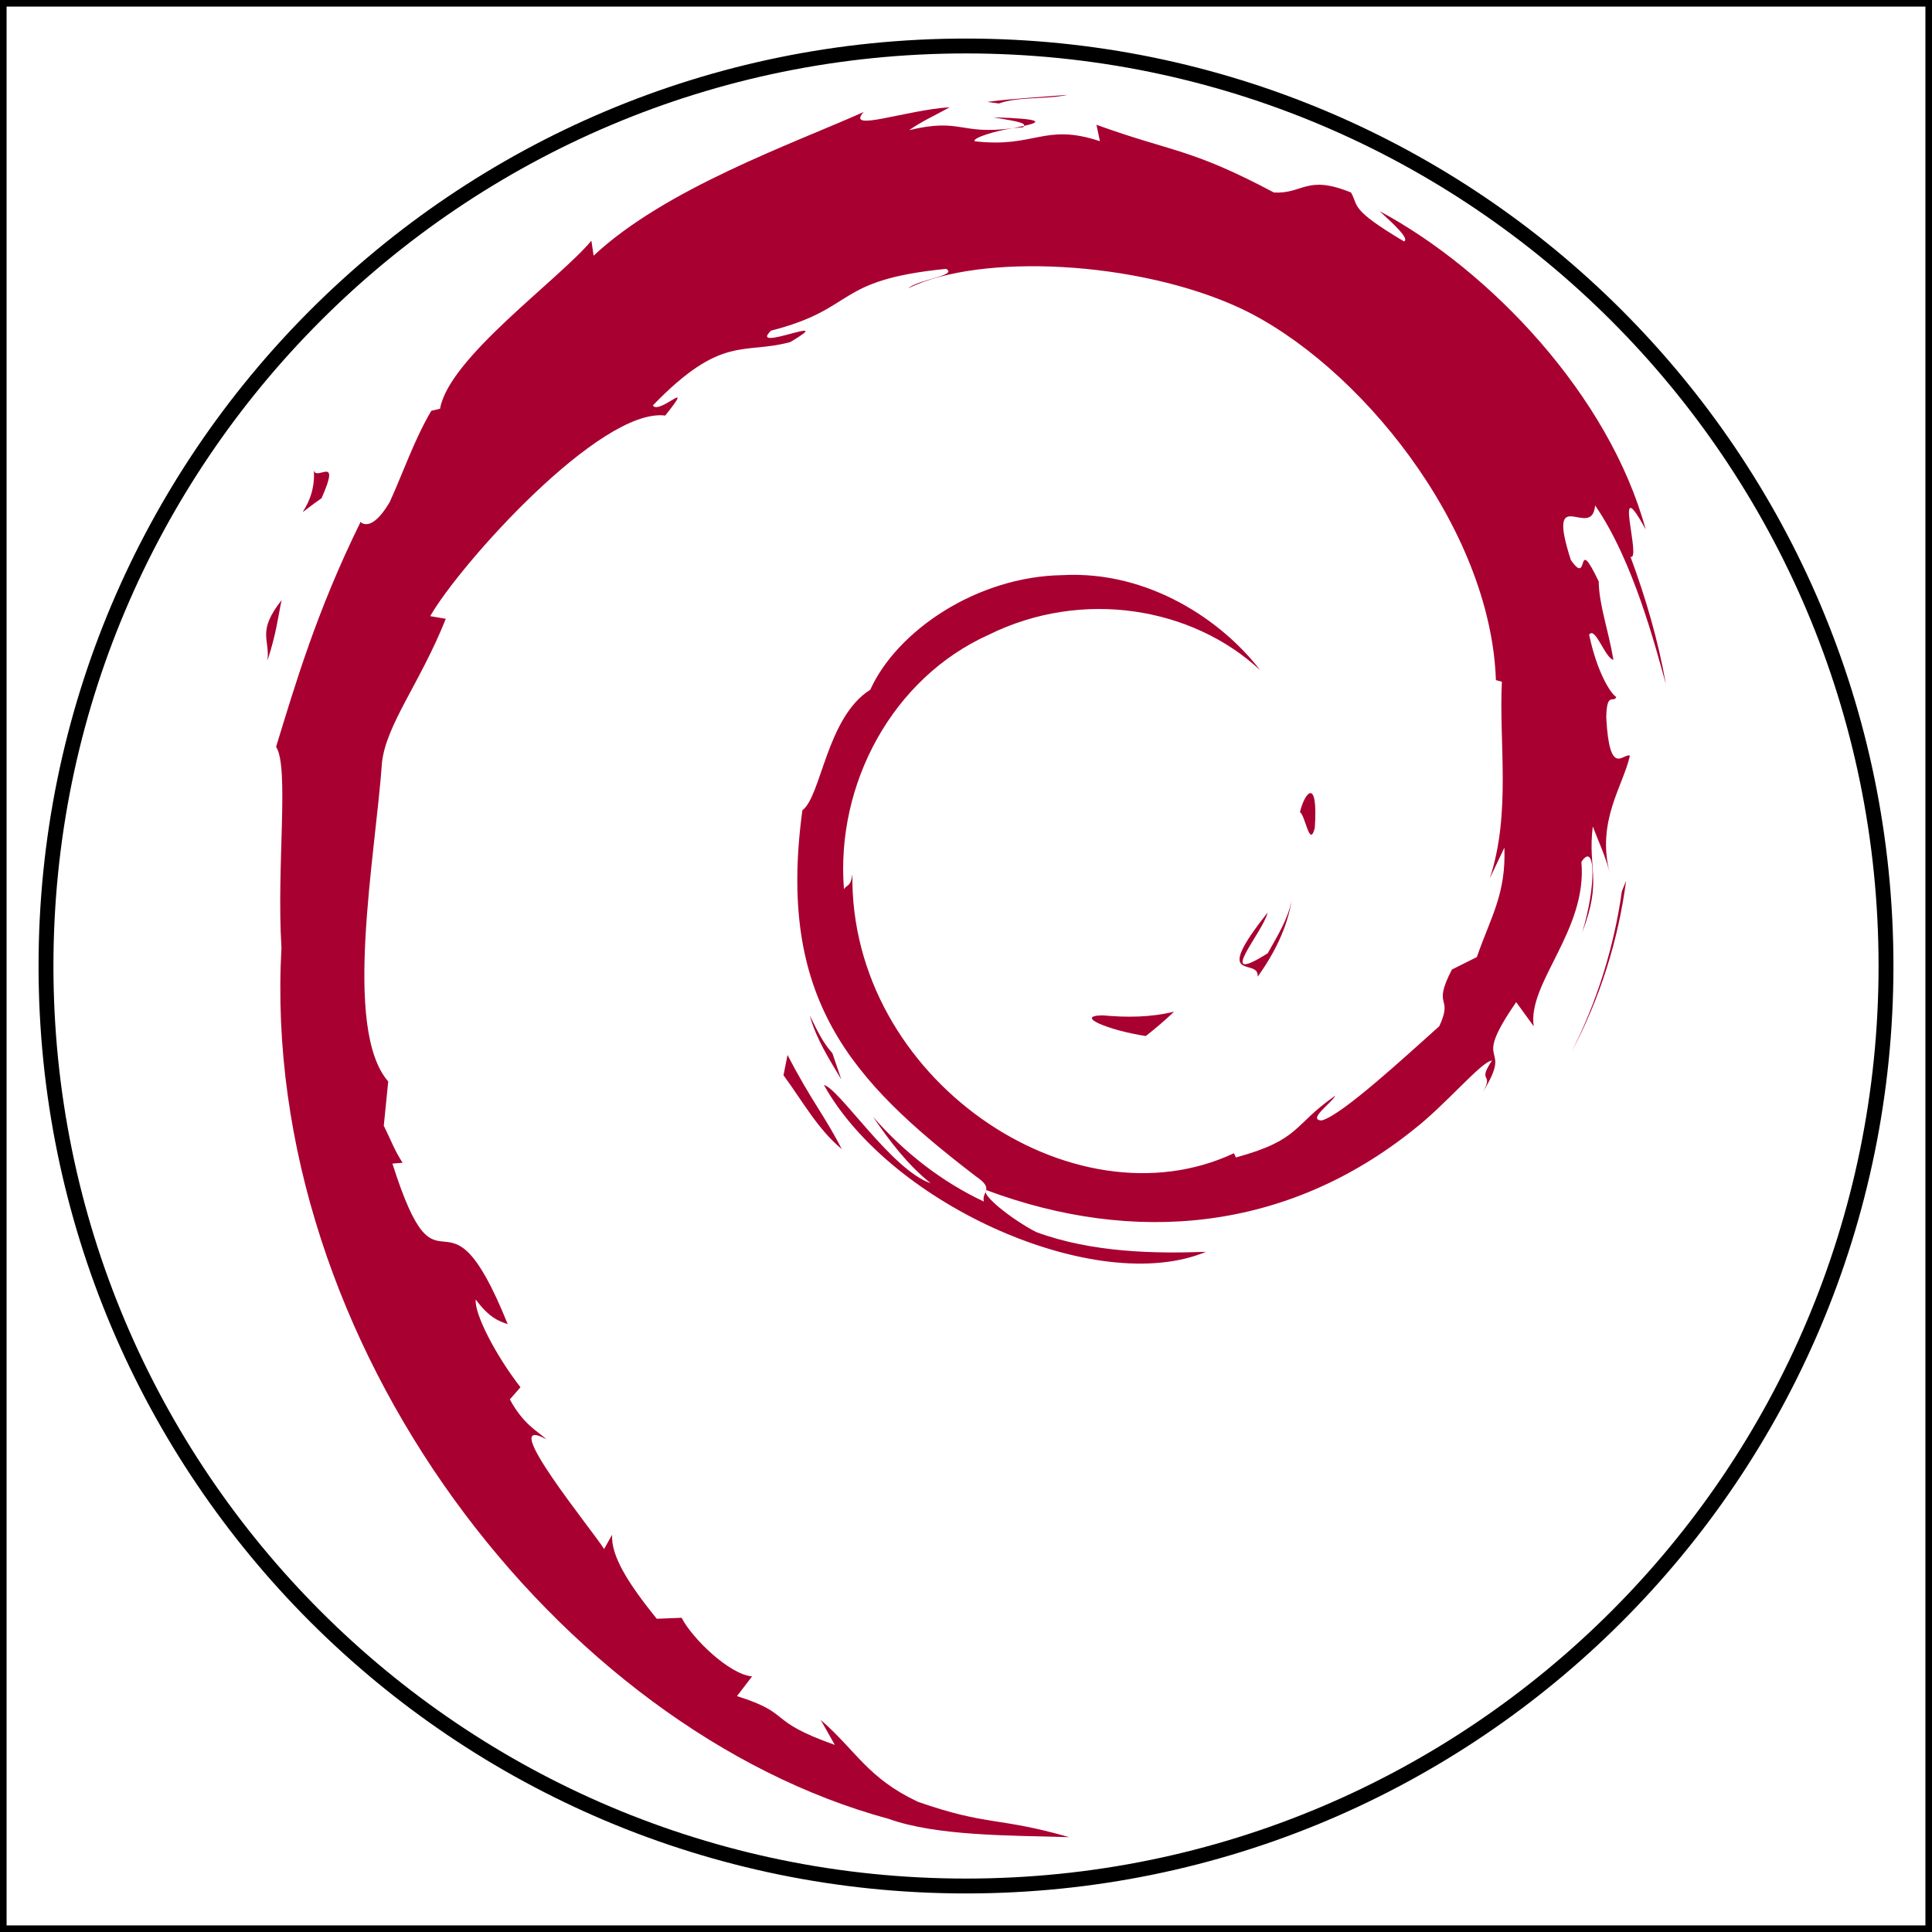
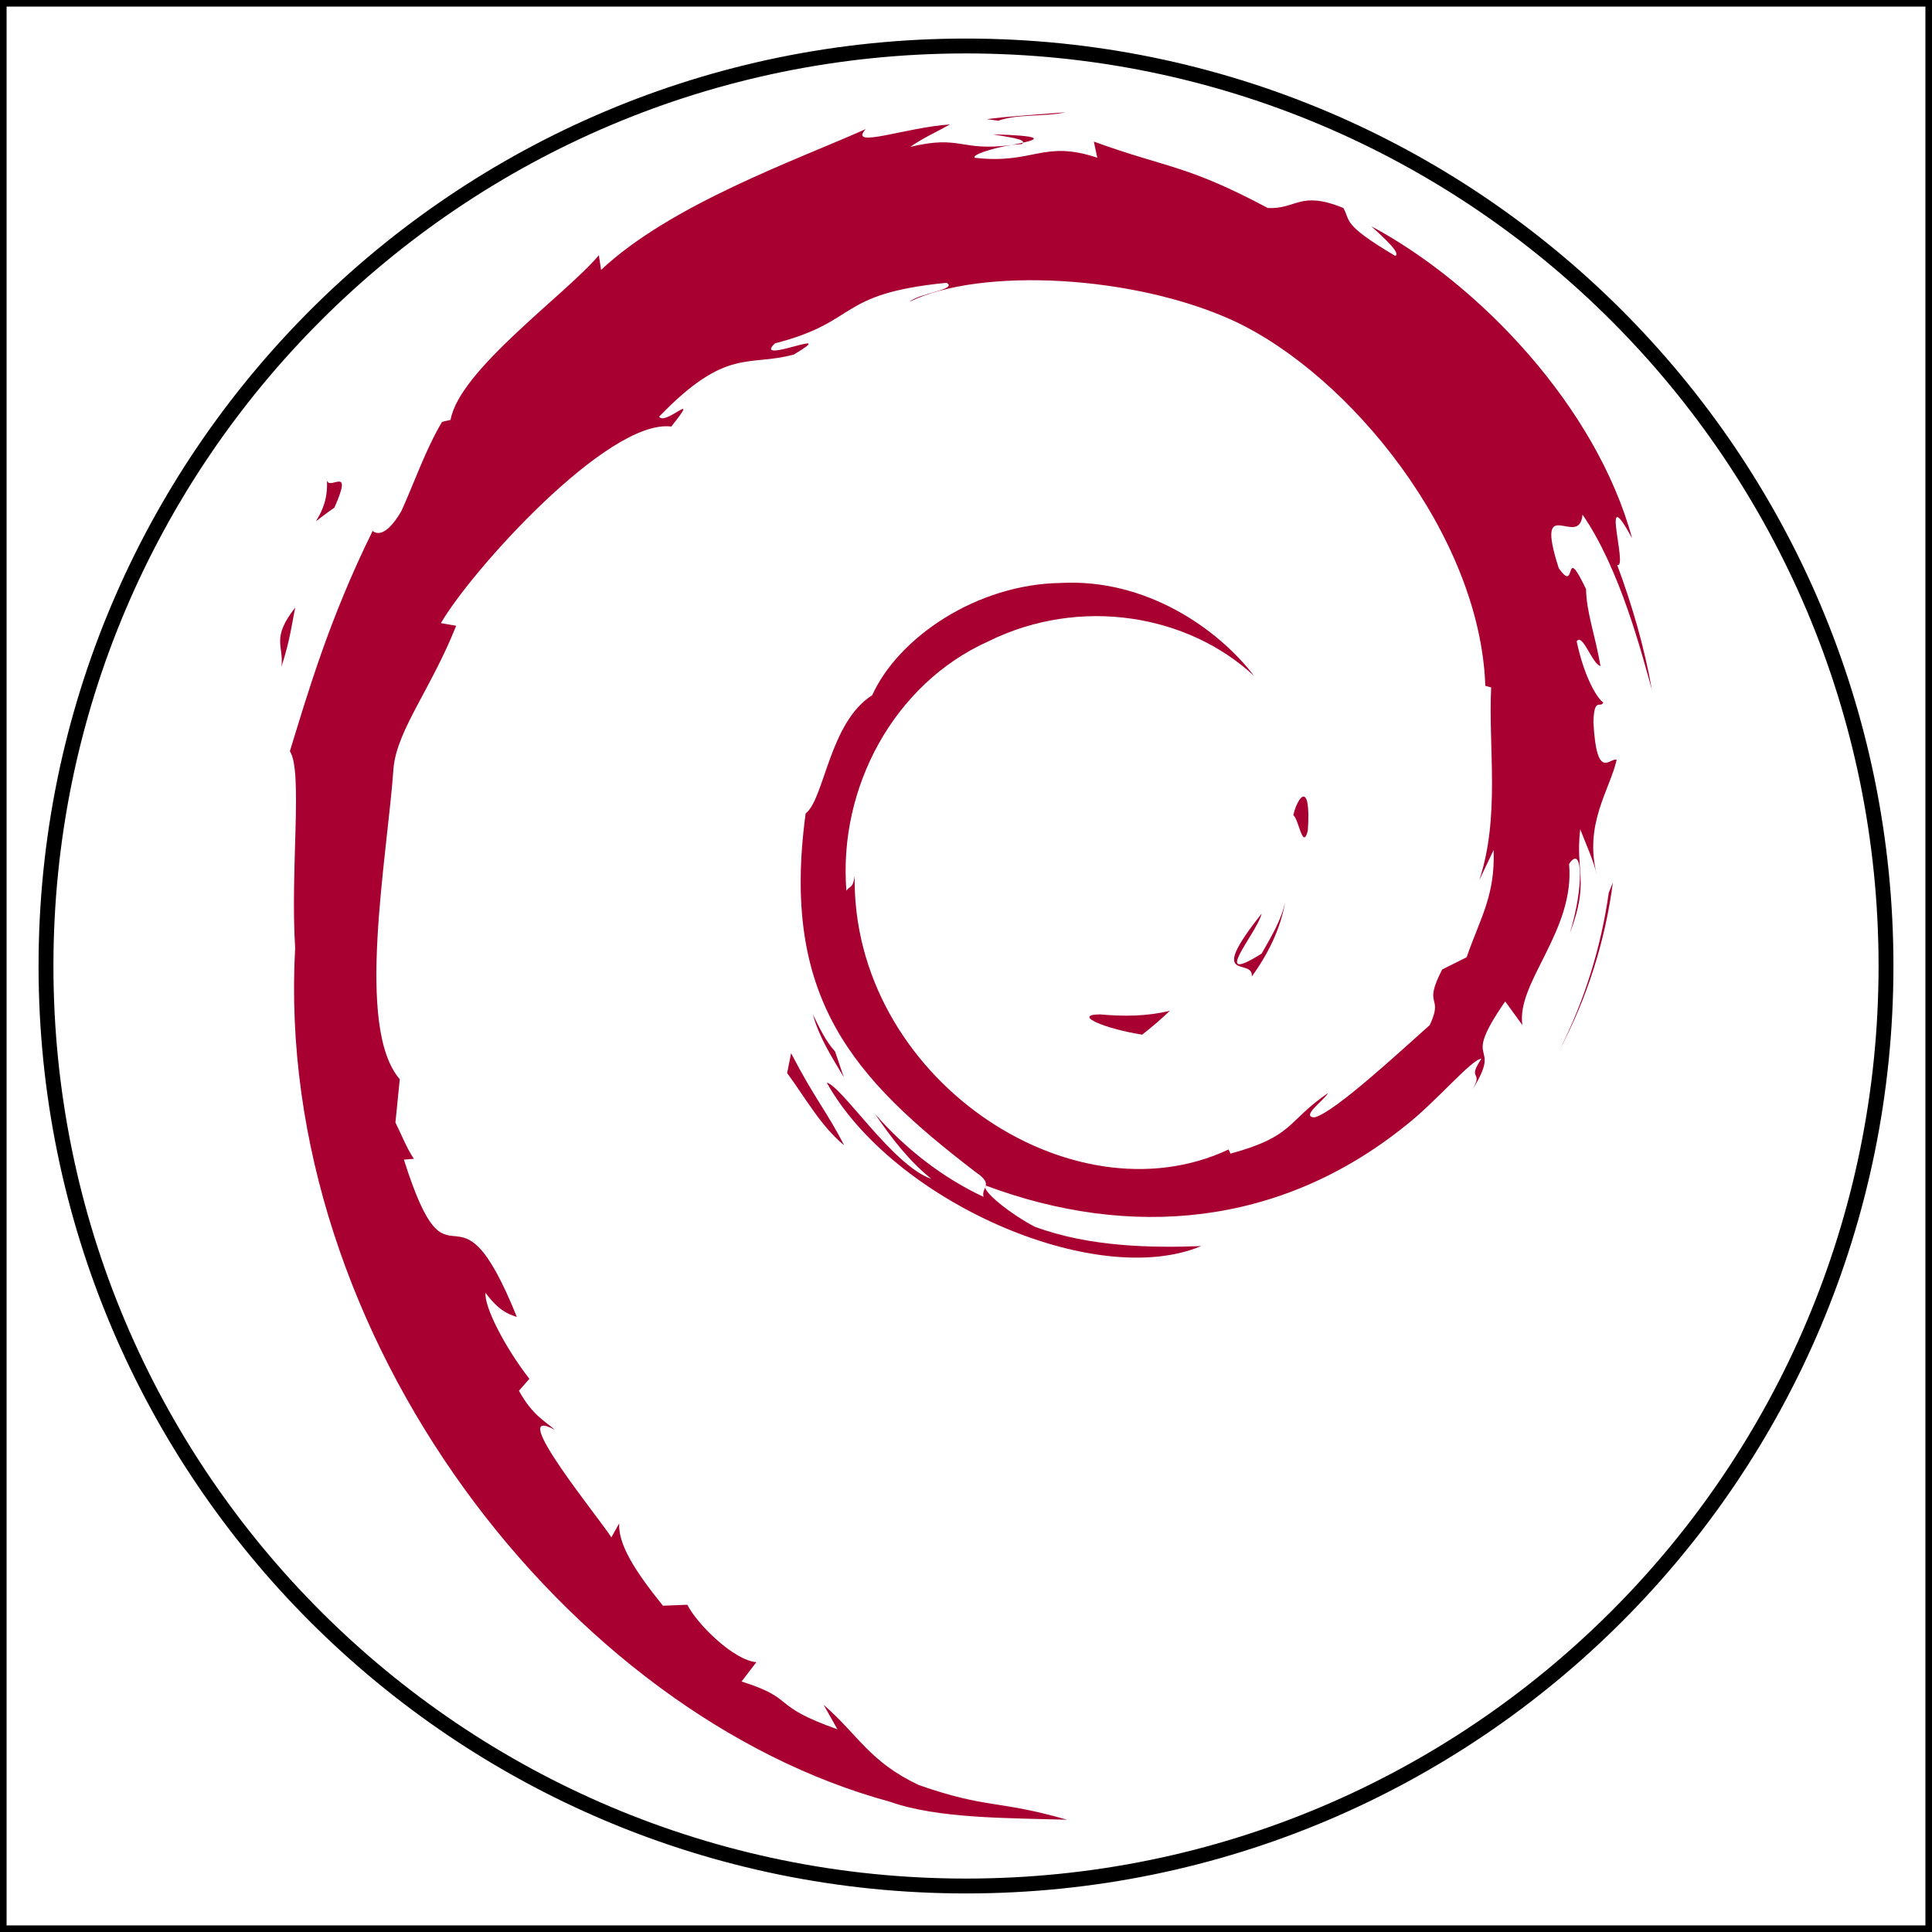
<svg xmlns="http://www.w3.org/2000/svg" width="42mm" height="42mm" viewBox="0 0 158.74 158.74" overflow="visible" enable-background="new 0 0 87.041 108.445" xml:space="preserve" version="1.1" id="svg4600" style="overflow:visible">
  <defs id="defs4604" />
-   <g id="Layer_1" transform="matrix(1.32,0,0,1.32,21.97589,7.793739)">
+   <g id="Layer_1" transform="matrix(1.2936,0,0,1.2936,23.12377,9.225265)">
    <g id="g4597">
      <path d="m 51.986,57.297 c -1.797,0.025 0.34,0.926 2.686,1.287 0.648,-0.506 1.236,-1.018 1.76,-1.516 -1.461,0.358 -2.948,0.366 -4.446,0.229" id="path4573" style="fill:#a80030" />
      <path d="m 61.631,54.893 c 1.07,-1.477 1.85,-3.094 2.125,-4.766 -0.24,1.192 -0.887,2.221 -1.496,3.307 -3.359,2.115 -0.316,-1.256 -0.002,-2.537 -3.612,4.546 -0.496,2.726 -0.627,3.996" id="path4575" style="fill:#a80030" />
      <path d="m 65.191,45.629 c 0.217,-3.236 -0.637,-2.213 -0.924,-0.978 0.335,0.174 0.6,2.281 0.924,0.978" id="path4577" style="fill:#a80030" />
      <path d="m 45.172,1.399 c 0.959,0.172 2.072,0.304 1.916,0.533 1.049,-0.23 1.287,-0.442 -1.916,-0.533" id="path4579" style="fill:#a80030" />
      <path d="M 47.088,1.932 46.41,2.072 47.041,2.016 47.088,1.932" id="path4581" style="fill:#a80030" />
      <path d="m 76.992,46.856 c 0.107,2.906 -0.85,4.316 -1.713,6.812 l -1.553,0.776 c -1.271,2.468 0.123,1.567 -0.787,3.53 -1.984,1.764 -6.021,5.52 -7.313,5.863 -0.943,-0.021 0.639,-1.113 0.846,-1.541 -2.656,1.824 -2.131,2.738 -6.193,3.846 L 60.16,65.878 C 50.142,70.591 36.226,61.251 36.409,48.507 c -0.107,0.809 -0.304,0.607 -0.526,0.934 -0.517,-6.557 3.028,-13.143 9.007,-15.832 5.848,-2.895 12.704,-1.707 16.893,2.197 -2.301,-3.014 -6.881,-6.209 -12.309,-5.91 -5.317,0.084 -10.291,3.463 -11.951,7.131 -2.724,1.715 -3.04,6.611 -4.227,7.507 -1.597,11.737 3.004,16.808 10.787,22.773 1.225,0.826 0.345,0.951 0.511,1.58 -2.586,-1.211 -4.954,-3.039 -6.901,-5.277 1.033,1.512 2.148,2.982 3.589,4.137 -2.438,-0.826 -5.695,-5.908 -6.646,-6.115 4.203,7.525 17.052,13.197 23.78,10.383 -3.113,0.115 -7.068,0.064 -10.566,-1.229 -1.469,-0.756 -3.467,-2.322 -3.11,-2.615 9.182,3.43 18.667,2.598 26.612,-3.771 2.021,-1.574 4.229,-4.252 4.867,-4.289 -0.961,1.445 0.164,0.695 -0.574,1.971 2.014,-3.248 -0.875,-1.322 2.082,-5.609 l 1.092,1.504 c -0.406,-2.696 3.348,-5.97 2.967,-10.234 0.861,-1.304 0.961,1.403 0.047,4.403 1.268,-3.328 0.334,-3.863 0.66,-6.609 0.352,0.923 0.814,1.904 1.051,2.878 -0.826,-3.216 0.848,-5.416 1.262,-7.285 -0.408,-0.181 -1.275,1.422 -1.473,-2.377 0.029,-1.65 0.459,-0.865 0.625,-1.271 -0.324,-0.186 -1.174,-1.451 -1.691,-3.877 0.375,-0.57 1.002,1.478 1.512,1.562 -0.328,-1.929 -0.893,-3.4 -0.916,-4.88 -1.49,-3.114 -0.527,0.415 -1.736,-1.337 -1.586,-4.947 1.316,-1.148 1.512,-3.396 2.404,3.483 3.775,8.881 4.404,11.117 -0.48,-2.726 -1.256,-5.367 -2.203,-7.922 0.73,0.307 -1.176,-5.609 0.949,-1.691 C 83.519,18.706 76.074,10.902 69.225,7.24 70.063,8.007 71.121,8.97 70.741,9.121 67.335,7.093 67.934,6.935 67.446,6.078 64.671,4.949 64.489,6.169 62.651,6.08 57.421,3.306 56.413,3.601 51.6,1.863 l 0.219,1.023 c -3.465,-1.154 -4.037,0.438 -7.782,0.004 -0.228,-0.178 1.2,-0.644 2.375,-0.815 -3.35,0.442 -3.193,-0.66 -6.471,0.122 0.808,-0.567 1.662,-0.942 2.524,-1.424 -2.732,0.166 -6.522,1.59 -5.352,0.295 -4.456,1.988 -12.37,4.779 -16.811,8.943 l -0.14,-0.933 c -2.035,2.443 -8.874,7.296 -9.419,10.46 l -0.544,0.127 c -1.059,1.793 -1.744,3.825 -2.584,5.67 -1.385,2.36 -2.03,0.908 -1.833,1.278 -2.724,5.523 -4.077,10.164 -5.246,13.97 0.833,1.245 0.02,7.495 0.335,12.497 -1.368,24.704 17.338,48.69 37.785,54.228 2.997,1.072 7.454,1.031 11.245,1.141 -4.473,-1.279 -5.051,-0.678 -9.408,-2.197 -3.143,-1.48 -3.832,-3.17 -6.058,-5.102 l 0.881,1.557 c -4.366,-1.545 -2.539,-1.912 -6.091,-3.037 l 0.941,-1.229 C 28.751,98.334 26.418,96.056 25.78,94.795 l -1.548,0.061 c -1.86,-2.295 -2.851,-3.949 -2.779,-5.23 l -0.5,0.891 c -0.567,-0.973 -6.843,-8.607 -3.587,-6.83 -0.605,-0.553 -1.409,-0.9 -2.281,-2.484 l 0.663,-0.758 c -1.567,-2.016 -2.884,-4.6 -2.784,-5.461 0.836,1.129 1.416,1.34 1.99,1.533 -3.957,-9.818 -4.179,-0.541 -7.176,-9.994 L 8.412,66.472 C 7.926,65.74 7.631,64.945 7.24,64.165 l 0.276,-2.75 C 4.667,58.121 6.719,47.409 7.13,41.534 7.415,39.145 9.508,36.602 11.1,32.614 l -0.97,-0.167 c 1.854,-3.234 10.586,-12.988 14.63,-12.486 1.959,-2.461 -0.389,-0.009 -0.772,-0.629 4.303,-4.453 5.656,-3.146 8.56,-3.947 3.132,-1.859 -2.688,0.725 -1.203,-0.709 5.414,-1.383 3.837,-3.144 10.9,-3.846 0.745,0.424 -1.729,0.655 -2.35,1.205 4.511,-2.207 14.275,-1.705 20.617,1.225 7.359,3.439 15.627,13.605 15.953,23.17 l 0.371,0.1 c -0.188,3.802 0.582,8.199 -0.752,12.238 l 0.908,-1.912" id="path4583" style="fill:#a80030" />
      <path d="m 32.372,59.764 -0.252,1.26 c 1.181,1.604 2.118,3.342 3.626,4.596 -1.085,-2.118 -1.891,-2.993 -3.374,-5.856" id="path4585" style="fill:#a80030" />
      <path d="m 35.164,59.654 c -0.625,-0.691 -0.995,-1.523 -1.409,-2.352 0.396,1.457 1.207,2.709 1.962,3.982 l -0.553,-1.63" id="path4587" style="fill:#a80030" />
      <path d="m 84.568,48.916 -0.264,0.662 c -0.484,3.438 -1.529,6.84 -3.131,9.994 1.77,-3.328 2.915,-6.968 3.395,-10.656" id="path4589" style="fill:#a80030" />
      <path d="M 45.527,0.537 C 46.742,0.092 48.514,0.293 49.803,0 48.123,0.141 46.451,0.225 44.8,0.438 l 0.727,0.099" id="path4591" style="fill:#a80030" />
      <path d="m 2.872,23.219 c 0.28,2.592 -1.95,3.598 0.494,1.889 1.31,-2.951 -0.512,-0.815 -0.494,-1.889" id="path4593" style="fill:#a80030" />
      <path d="M 0,35.215 C 0.563,33.487 0.665,32.449 0.88,31.449 -0.676,33.438 0.164,33.862 0,35.215" id="path4595" style="fill:#a80030" />
    </g>
  </g>
-   <rect style="opacity:1;fill:none;fill-opacity:1;stroke:#000000;stroke-width:1.083;stroke-miterlimit:4;stroke-dasharray:none;stroke-opacity:1" id="rect4606" width="158.74" height="158.74" x="0" y="0" />
+   <rect style="opacity:1;fill:none;fill-opacity:1;stroke:#000000;stroke-width:1.083;stroke-miterlimit:4;stroke-dasharray:none;stroke-opacity:1" id="rect4606" width="158.74" height="158.74" x="0" y="-6.0073967e-07" />
  <circle style="opacity:1;fill:none;fill-opacity:1;stroke:#000000;stroke-width:1.222;stroke-miterlimit:4;stroke-dasharray:none;stroke-opacity:1" id="path4608" cx="79.37" cy="79.37" r="75.591" />
</svg>
